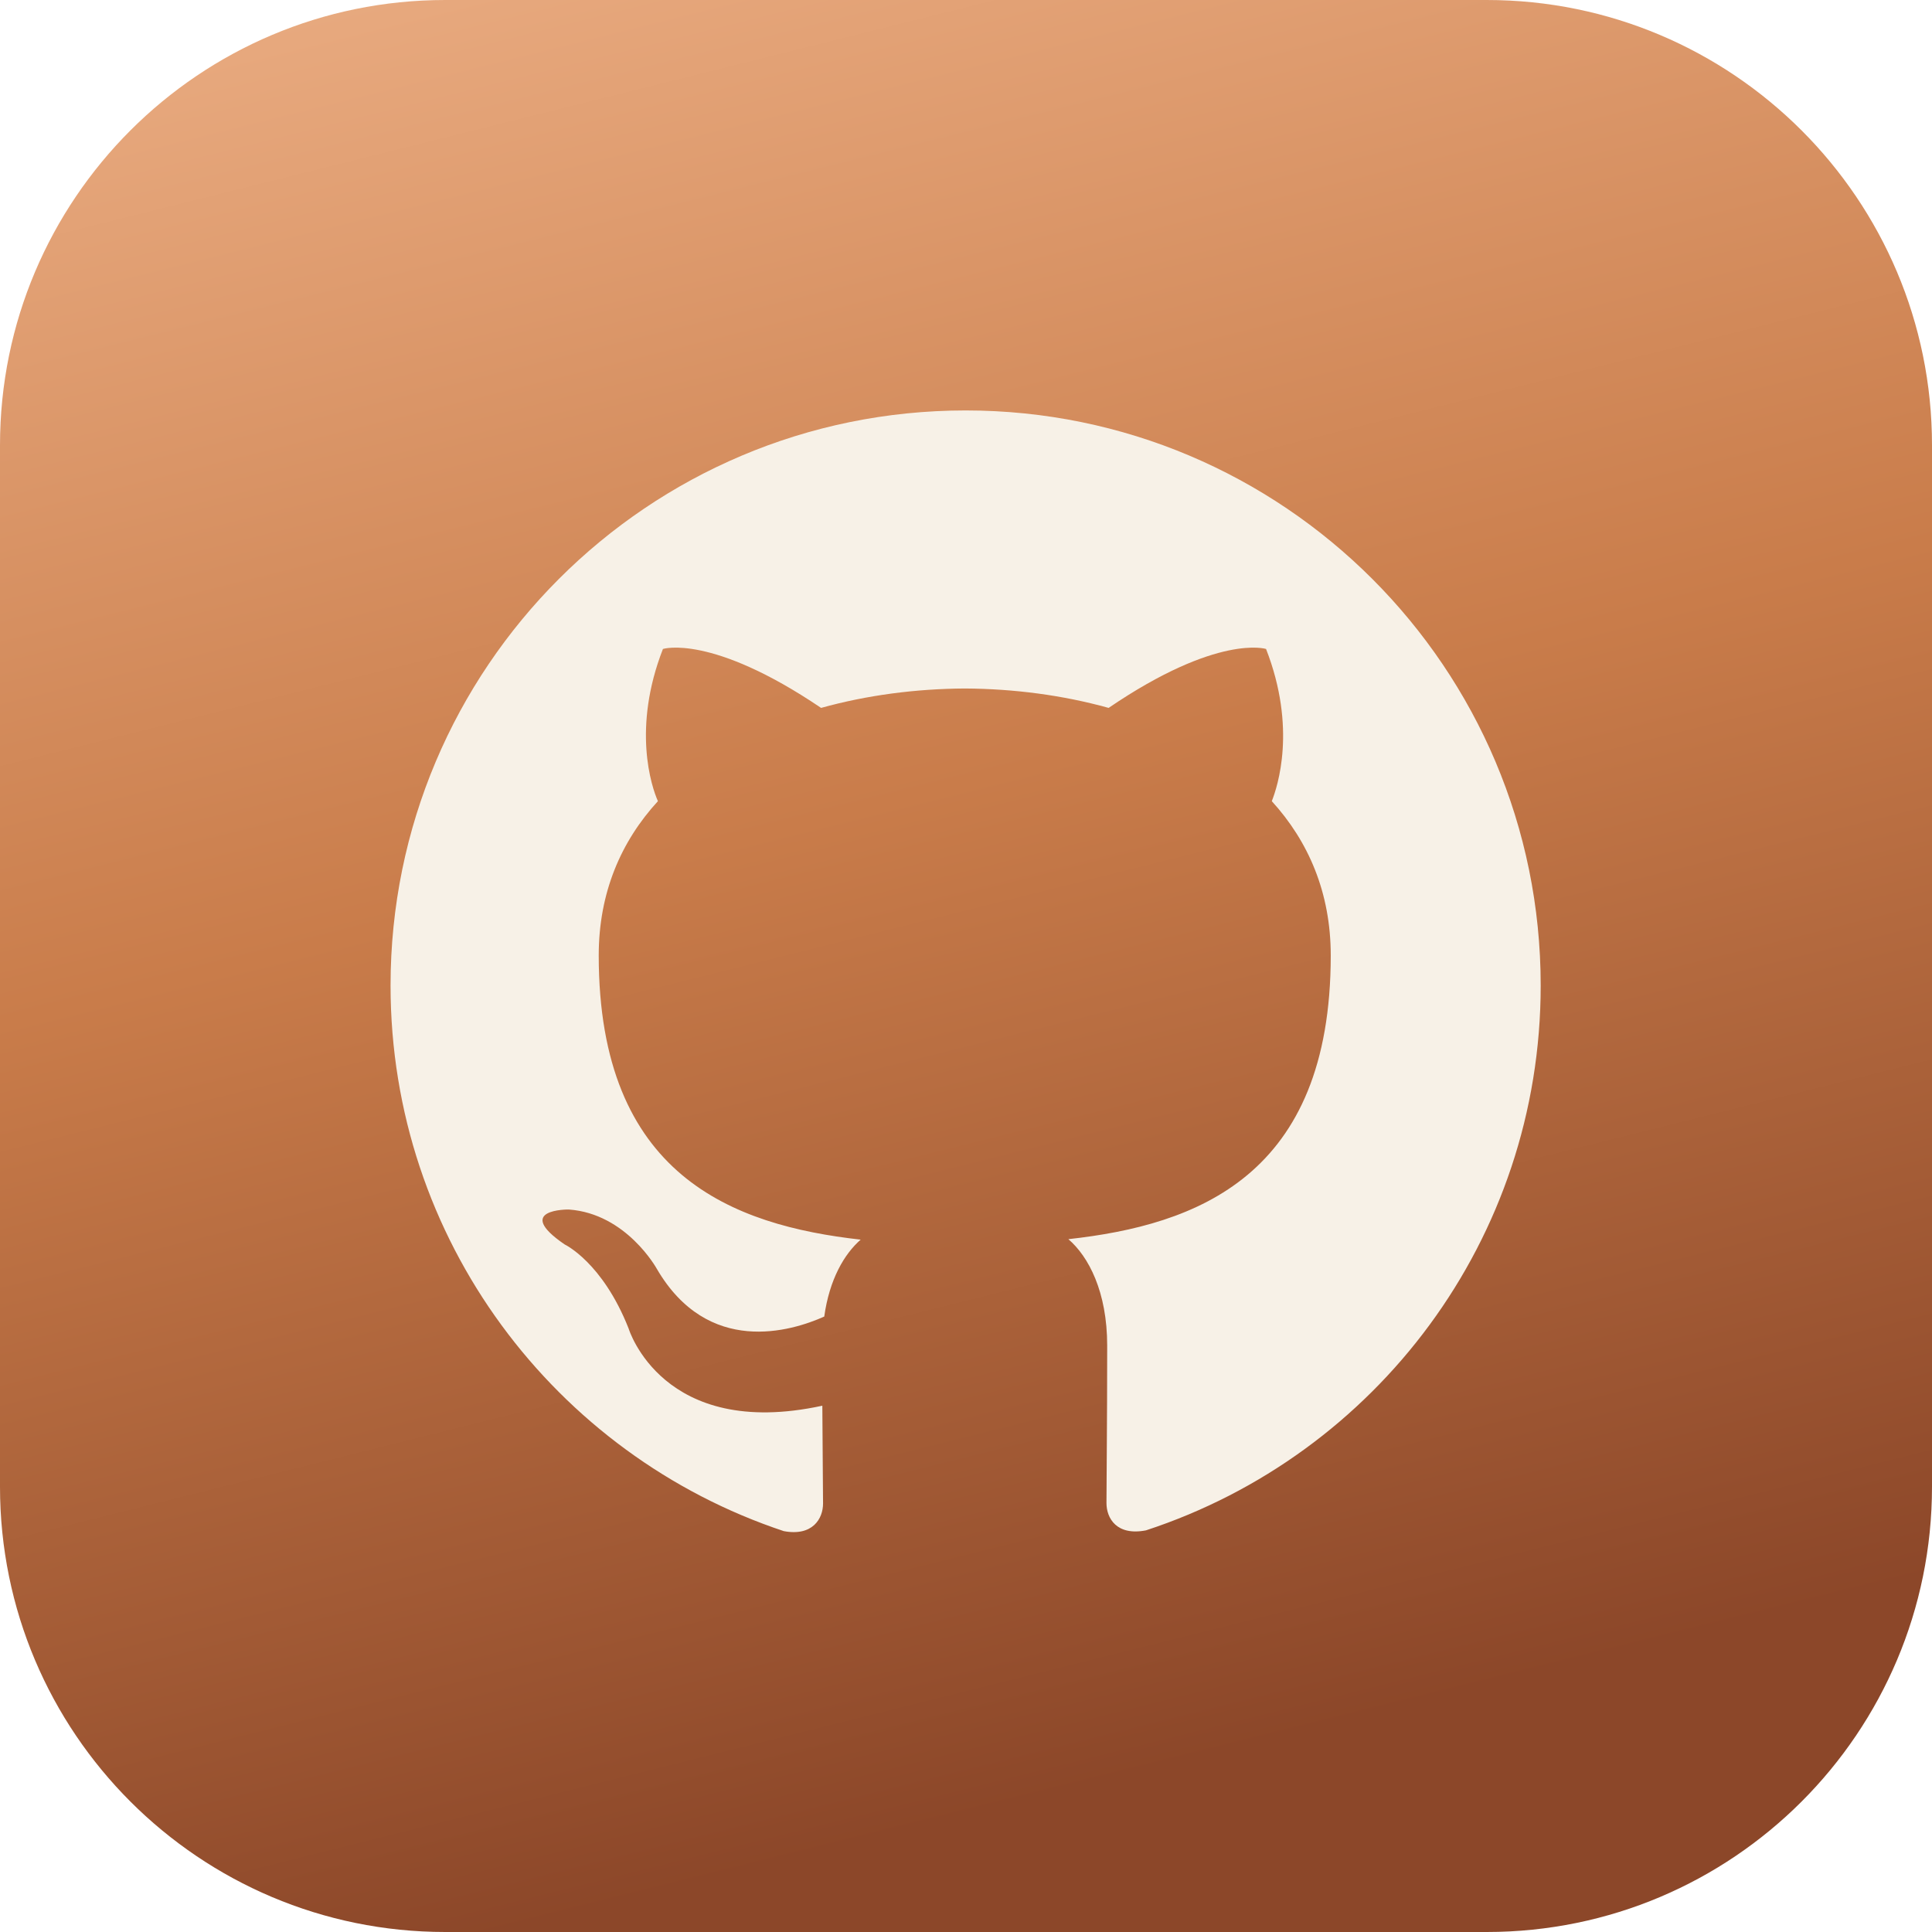
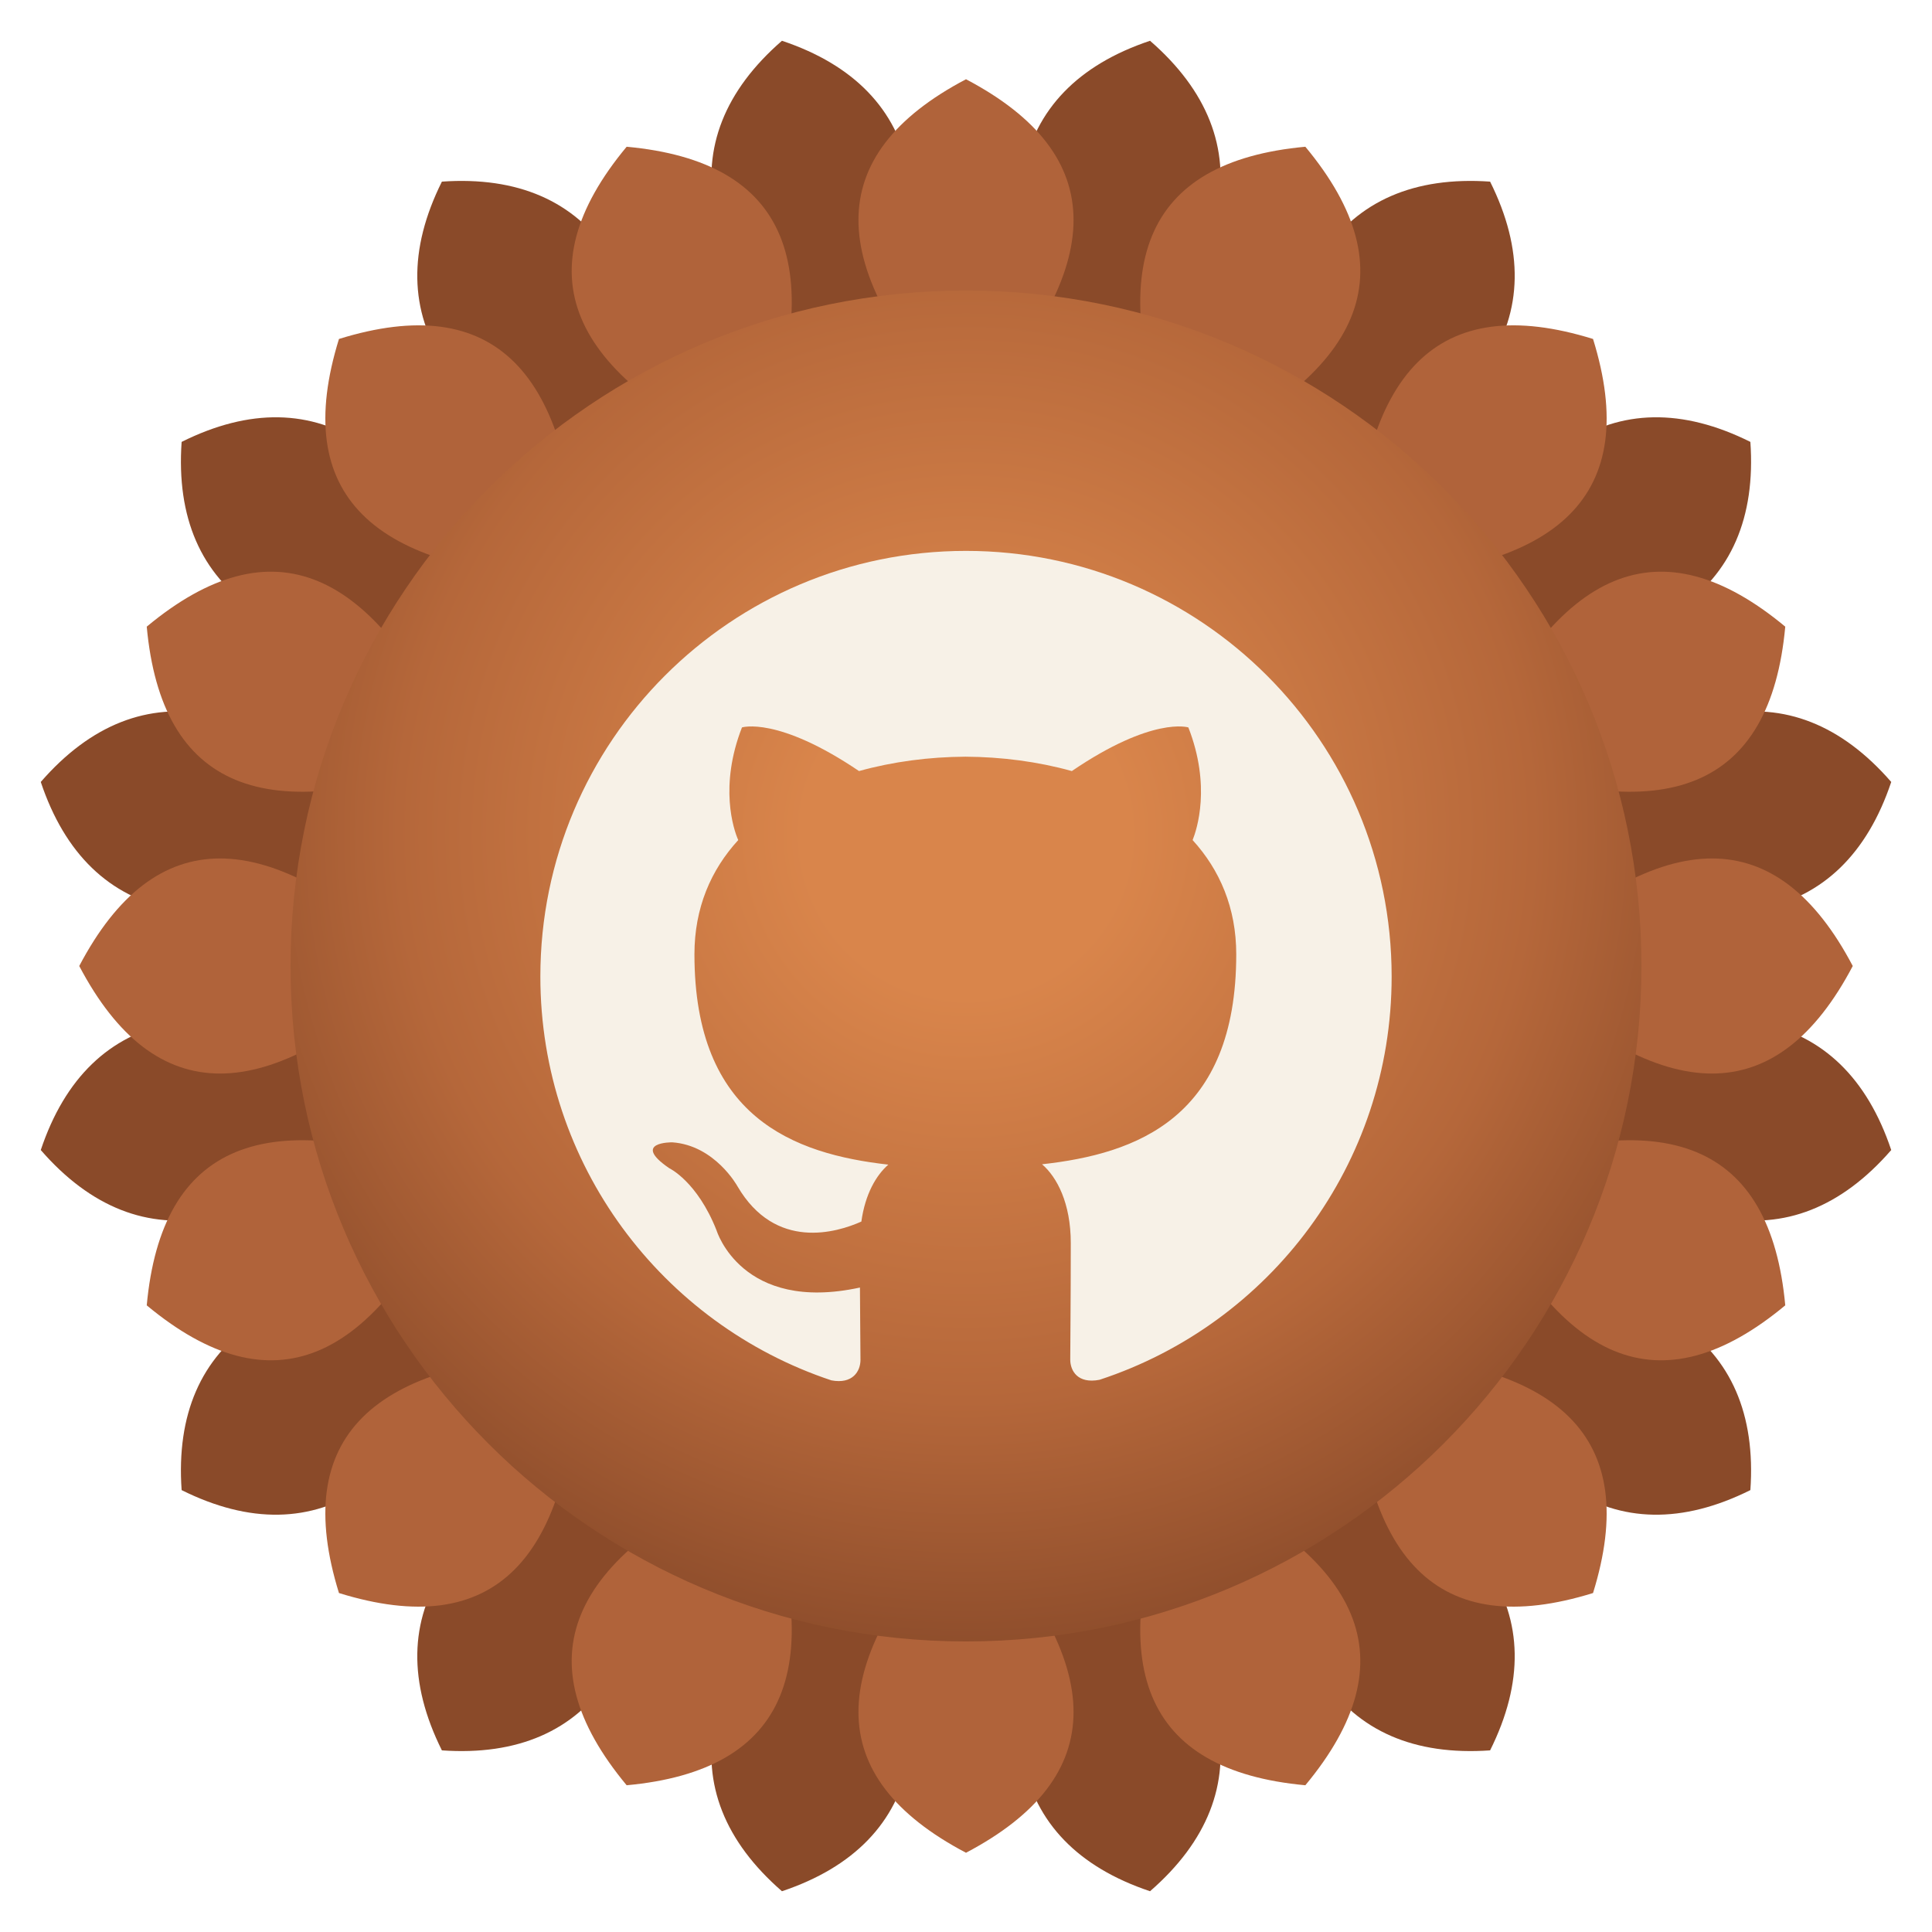
<svg xmlns="http://www.w3.org/2000/svg" width="1024" height="1024" viewBox="0 0 1024 1024">
  <defs>
-     <linearGradient id="cu" x1="0" y1="0" x2="0.25" y2="1">
-       <stop offset="0" stop-color="#EBAE84" />
-       <stop offset="0.5" stop-color="#C97C4A" />
-       <stop offset="1" stop-color="#8C4729" />
-     </linearGradient>
+     <radialGradient id="cu" gradientUnits="userSpaceOnUse" cx="512" cy="452" r="470">
+       <stop offset="0.25" stop-color="#F4C49C" />
+       <stop offset="0.62" stop-color="#D98A52" />
+       <stop offset="1" stop-color="#B0633A" />
+     </radialGradient>
+     <radialGradient id="cuBack" gradientUnits="userSpaceOnUse" cx="512" cy="452" r="470">
+       <stop offset="0.3" stop-color="#CE824E" />
+       <stop offset="1" stop-color="#8A4A29" />
+     </radialGradient>
+     <radialGradient id="disc" gradientUnits="userSpaceOnUse" cx="512" cy="442" r="430">
+       <stop offset="0.2" stop-color="#D9854B" />
+       <stop offset="0.7" stop-color="#B5673A" />
+       <stop offset="1" stop-color="#8F4E2C" />
+     </radialGradient>
  </defs>
-   <rect x="0" y="0" width="1024" height="1024" rx="236" ry="236" fill="url(#cu)" />
-   <g transform="translate(207,210) scale(25.4)" fill="#F7F1E7">
+   <g transform="translate(512,512)">
+     <path d="M 0,-300 C 70,-390 70,-460 0,-500 C -70,-460 -70,-390 0,-300 Z" fill="url(#cuBack)" transform="rotate(11.25)" />
+     <path d="M 0,-300 C 70,-390 70,-460 0,-500 C -70,-460 -70,-390 0,-300 Z" fill="url(#cuBack)" transform="rotate(33.75)" />
+     <path d="M 0,-300 C 70,-390 70,-460 0,-500 C -70,-460 -70,-390 0,-300 Z" fill="url(#cuBack)" transform="rotate(56.25)" />
+     <path d="M 0,-300 C 70,-390 70,-460 0,-500 C -70,-460 -70,-390 0,-300 Z" fill="url(#cuBack)" transform="rotate(78.75)" />
+     <path d="M 0,-300 C 70,-390 70,-460 0,-500 C -70,-460 -70,-390 0,-300 Z" fill="url(#cuBack)" transform="rotate(101.25)" />
+     <path d="M 0,-300 C 70,-390 70,-460 0,-500 C -70,-460 -70,-390 0,-300 Z" fill="url(#cuBack)" transform="rotate(123.75)" />
+     <path d="M 0,-300 C 70,-390 70,-460 0,-500 C -70,-460 -70,-390 0,-300 Z" fill="url(#cuBack)" transform="rotate(146.25)" />
+     <path d="M 0,-300 C 70,-390 70,-460 0,-500 C -70,-460 -70,-390 0,-300 Z" fill="url(#cuBack)" transform="rotate(168.75)" />
+     <path d="M 0,-300 C 70,-390 70,-460 0,-500 C -70,-460 -70,-390 0,-300 Z" fill="url(#cuBack)" transform="rotate(191.25)" />
+     <path d="M 0,-300 C 70,-390 70,-460 0,-500 C -70,-460 -70,-390 0,-300 Z" fill="url(#cuBack)" transform="rotate(213.75)" />
+     <path d="M 0,-300 C 70,-390 70,-460 0,-500 C -70,-460 -70,-390 0,-300 Z" fill="url(#cuBack)" transform="rotate(236.25)" />
+     <path d="M 0,-300 C 70,-390 70,-460 0,-500 C -70,-460 -70,-390 0,-300 Z" fill="url(#cuBack)" transform="rotate(258.75)" />
+     <path d="M 0,-300 C 70,-390 70,-460 0,-500 C -70,-460 -70,-390 0,-300 Z" fill="url(#cuBack)" transform="rotate(281.25)" />
+     <path d="M 0,-300 C 70,-390 70,-460 0,-500 C -70,-460 -70,-390 0,-300 Z" fill="url(#cuBack)" transform="rotate(303.75)" />
+     <path d="M 0,-300 C 70,-390 70,-460 0,-500 C -70,-460 -70,-390 0,-300 Z" fill="url(#cuBack)" transform="rotate(326.25)" />
+     <path d="M 0,-300 C 70,-390 70,-460 0,-500 C -70,-460 -70,-390 0,-300 Z" fill="url(#cuBack)" transform="rotate(348.75)" />
+   </g>
+   <g transform="translate(512,512)">
+     <path d="M 0,-290 C 76,-371 76,-430 0,-470 C -76,-430 -76,-371 0,-290 Z" fill="url(#cu)" transform="rotate(0)" />
+     <path d="M 0,-290 C 76,-371 76,-430 0,-470 C -76,-430 -76,-371 0,-290 Z" fill="url(#cu)" transform="rotate(22.5)" />
+     <path d="M 0,-290 C 76,-371 76,-430 0,-470 C -76,-430 -76,-371 0,-290 Z" fill="url(#cu)" transform="rotate(45)" />
+     <path d="M 0,-290 C 76,-371 76,-430 0,-470 C -76,-430 -76,-371 0,-290 Z" fill="url(#cu)" transform="rotate(67.5)" />
+     <path d="M 0,-290 C 76,-371 76,-430 0,-470 C -76,-430 -76,-371 0,-290 Z" fill="url(#cu)" transform="rotate(90)" />
+     <path d="M 0,-290 C 76,-371 76,-430 0,-470 C -76,-430 -76,-371 0,-290 Z" fill="url(#cu)" transform="rotate(112.5)" />
+     <path d="M 0,-290 C 76,-371 76,-430 0,-470 C -76,-430 -76,-371 0,-290 Z" fill="url(#cu)" transform="rotate(135)" />
+     <path d="M 0,-290 C 76,-371 76,-430 0,-470 C -76,-430 -76,-371 0,-290 Z" fill="url(#cu)" transform="rotate(157.5)" />
+     <path d="M 0,-290 C 76,-371 76,-430 0,-470 C -76,-430 -76,-371 0,-290 Z" fill="url(#cu)" transform="rotate(180)" />
+     <path d="M 0,-290 C 76,-371 76,-430 0,-470 C -76,-430 -76,-371 0,-290 Z" fill="url(#cu)" transform="rotate(202.5)" />
+     <path d="M 0,-290 C 76,-371 76,-430 0,-470 C -76,-430 -76,-371 0,-290 Z" fill="url(#cu)" transform="rotate(225)" />
+     <path d="M 0,-290 C 76,-371 76,-430 0,-470 C -76,-430 -76,-371 0,-290 Z" fill="url(#cu)" transform="rotate(247.5)" />
+     <path d="M 0,-290 C 76,-371 76,-430 0,-470 C -76,-430 -76,-371 0,-290 Z" fill="url(#cu)" transform="rotate(270)" />
+     <path d="M 0,-290 C 76,-371 76,-430 0,-470 C -76,-430 -76,-371 0,-290 Z" fill="url(#cu)" transform="rotate(292.5)" />
+     <path d="M 0,-290 C 76,-371 76,-430 0,-470 C -76,-430 -76,-371 0,-290 Z" fill="url(#cu)" transform="rotate(315)" />
+     <path d="M 0,-290 C 76,-371 76,-430 0,-470 C -76,-430 -76,-371 0,-290 Z" fill="url(#cu)" transform="rotate(337.5)" />
+   </g>
+   <circle cx="512" cy="512" r="358" fill="url(#disc)" />
+   <g transform="translate(286.4,286.4) scale(18.8)" fill="#F7F1E7">
    <path d="M12 .297c-6.63 0-12 5.373-12 12 0 5.303 3.438 9.8 8.205 11.385.6.113.82-.258.82-.577 0-.285-.01-1.04-.015-2.04-3.338.724-4.042-1.61-4.042-1.61C4.422 18.07 3.633 17.7 3.633 17.7c-1.087-.744.084-.729.084-.729 1.205.084 1.838 1.236 1.838 1.236 1.07 1.835 2.809 1.305 3.495.998.108-.776.417-1.305.76-1.605-2.665-.3-5.466-1.332-5.466-5.93 0-1.31.465-2.38 1.235-3.22-.135-.303-.54-1.523.105-3.176 0 0 1.005-.322 3.3 1.23.96-.267 1.98-.399 3-.405 1.02.006 2.04.138 3 .405 2.28-1.552 3.285-1.23 3.285-1.23.645 1.653.24 2.873.12 3.176.765.84 1.23 1.91 1.23 3.22 0 4.61-2.805 5.625-5.475 5.92.42.36.81 1.096.81 2.22 0 1.606-.015 2.896-.015 3.286 0 .315.21.69.825.57C20.565 22.092 24 17.592 24 12.297c0-6.627-5.373-12-12-12" />
  </g>
</svg>
